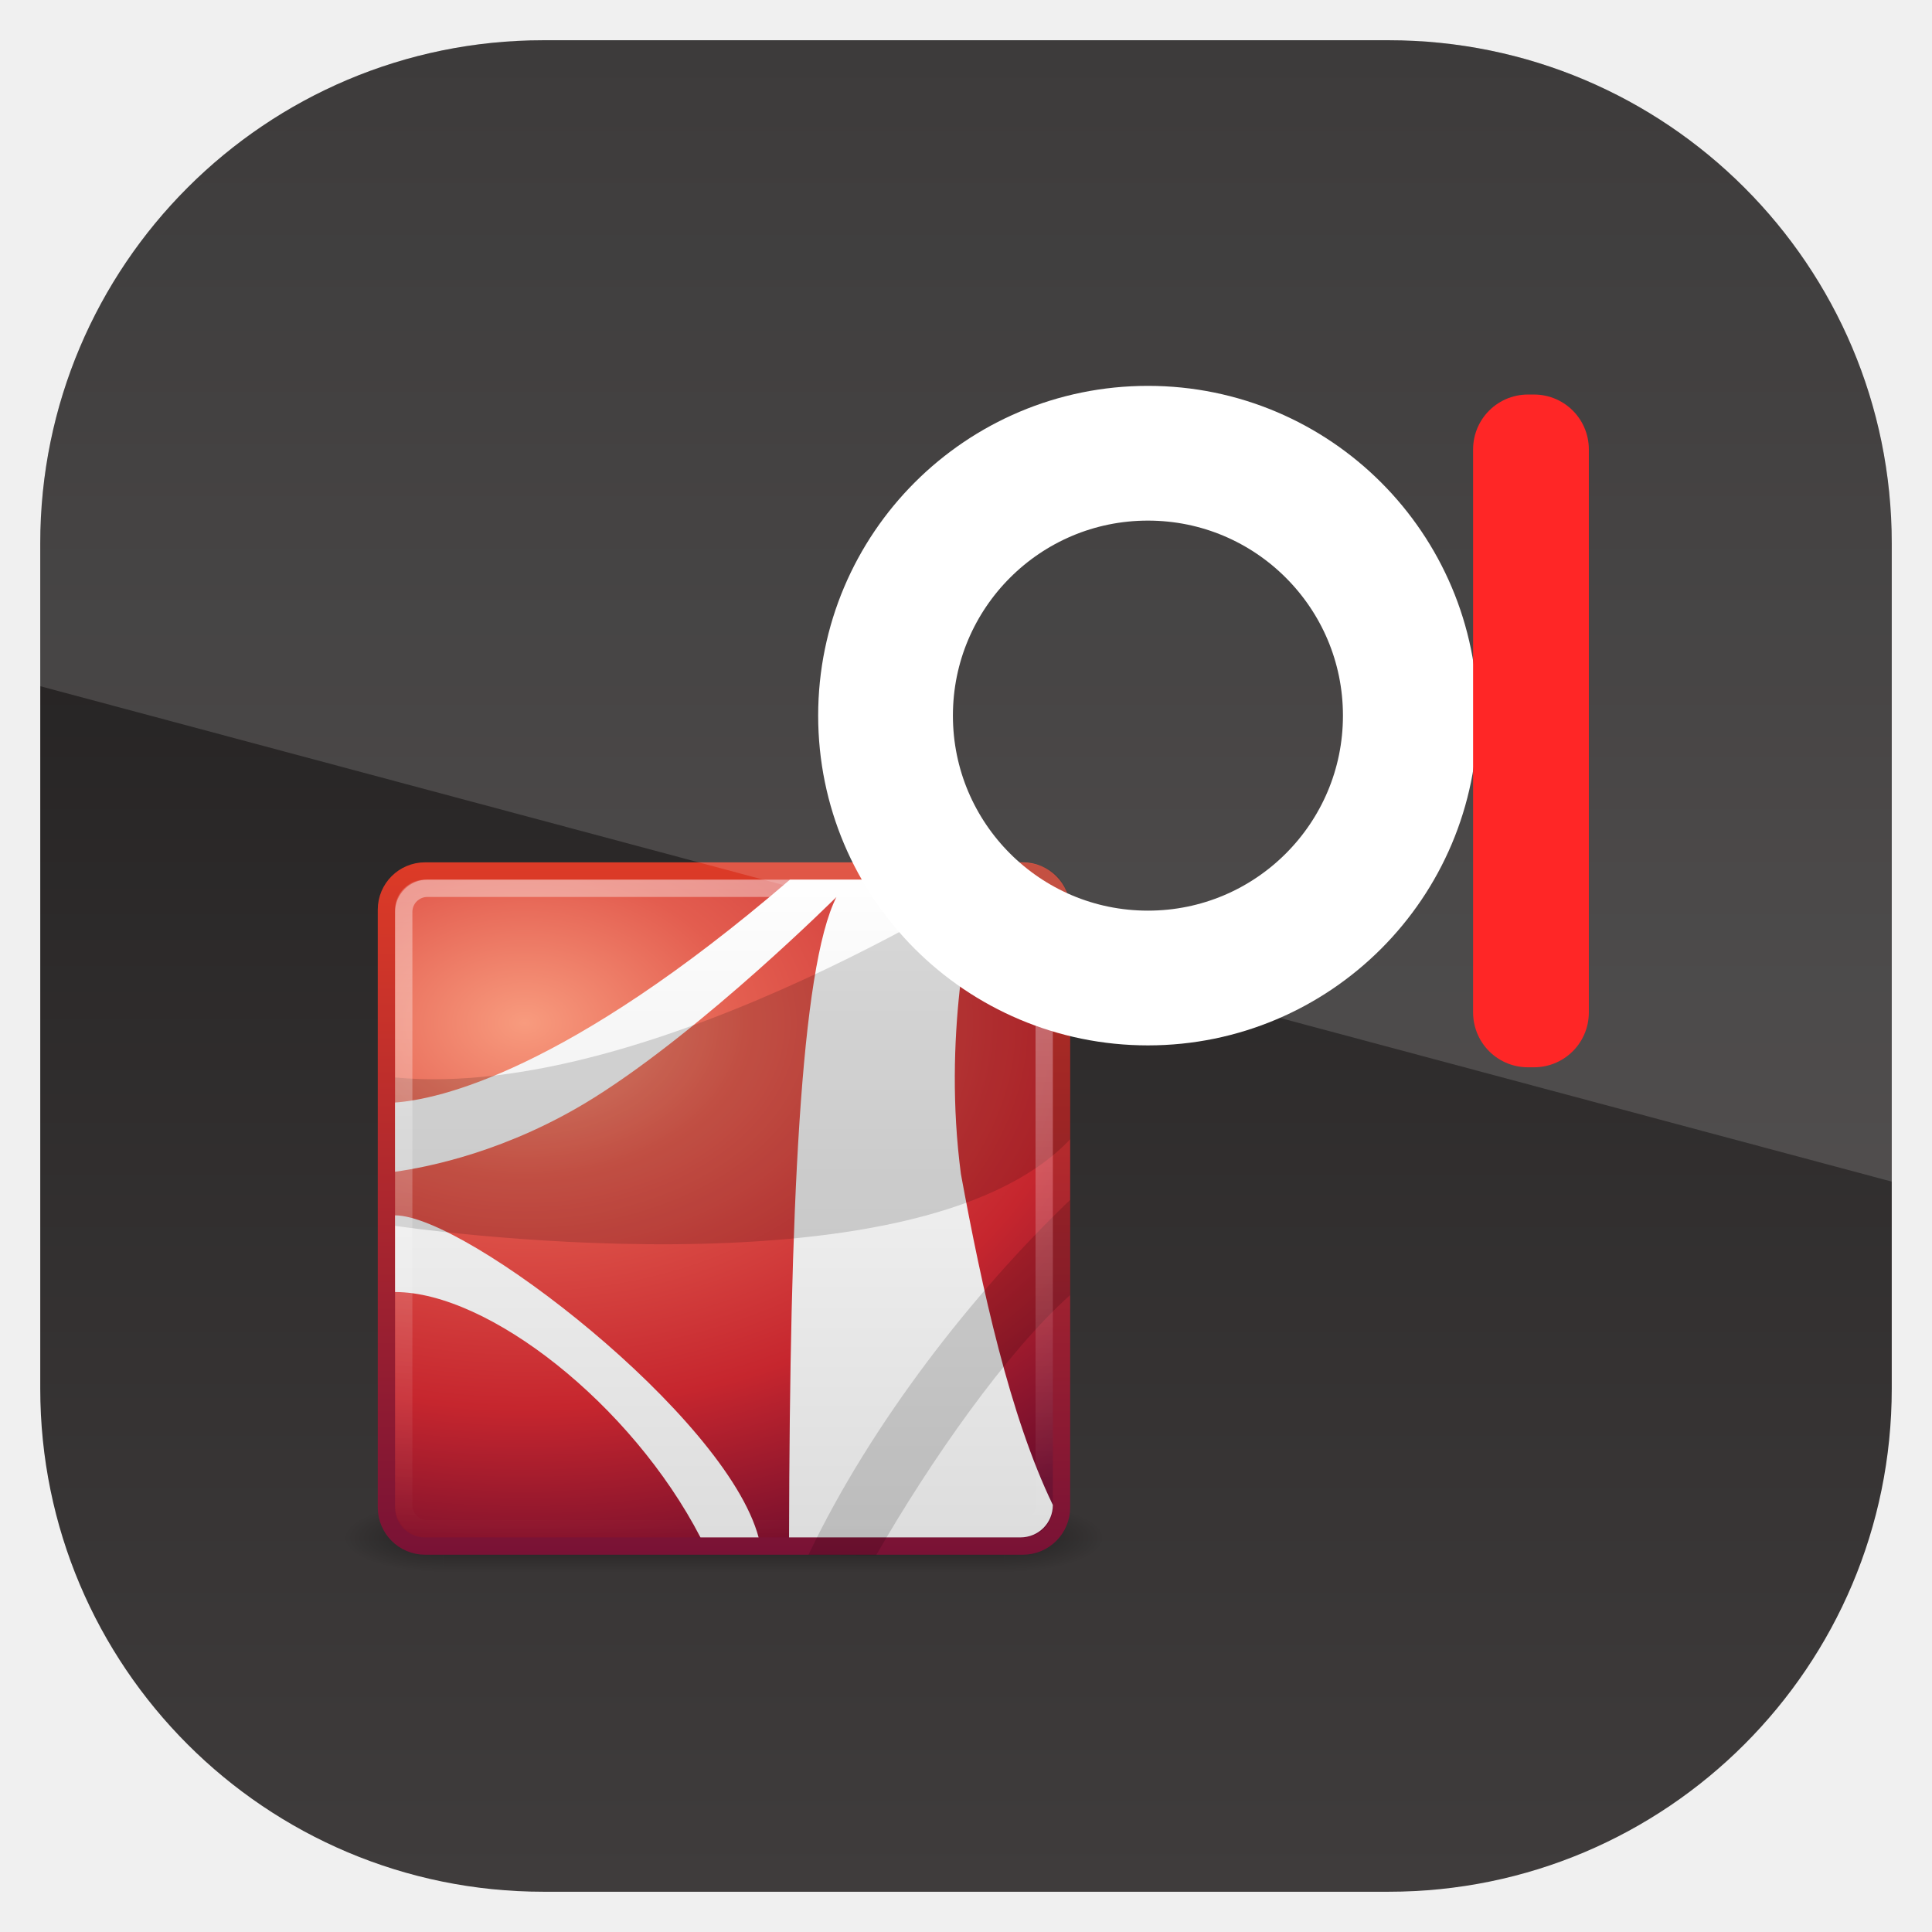
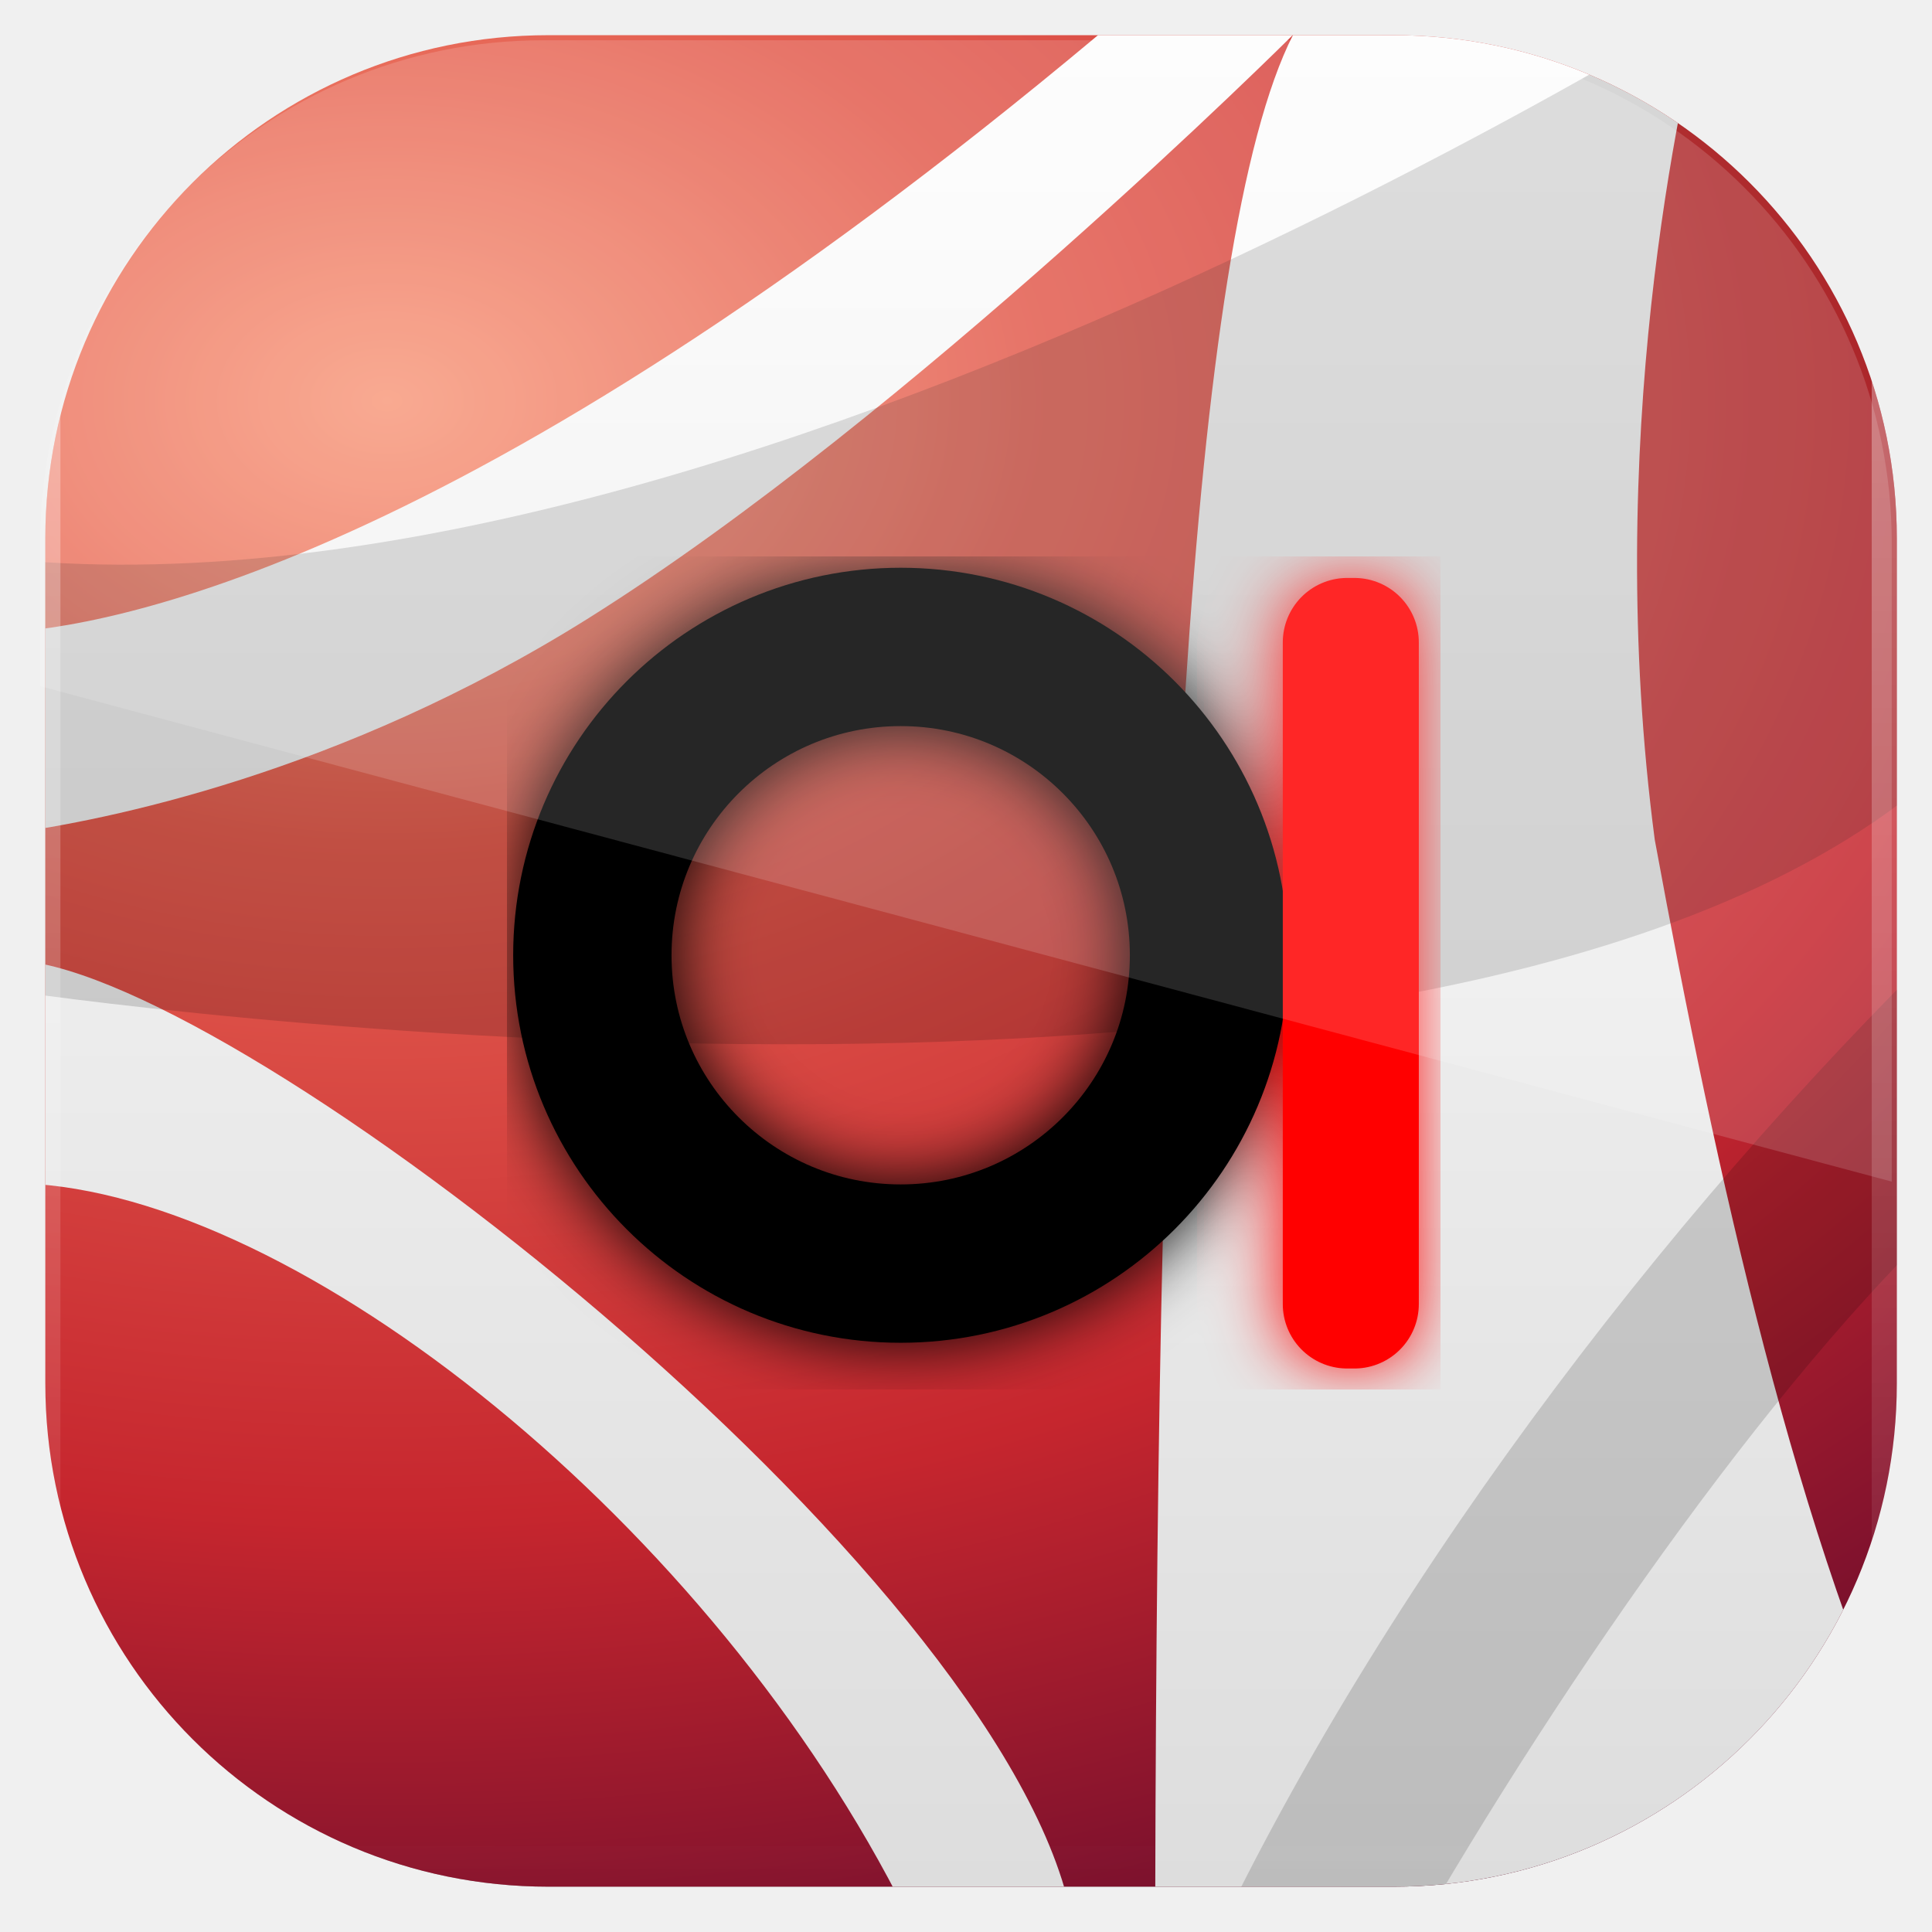
<svg xmlns="http://www.w3.org/2000/svg" xmlns:xlink="http://www.w3.org/1999/xlink" width="96" height="96" id="svg11037" version="1.1">
  <defs id="defs11039">
    <linearGradient y2="1046.1" x2="48" y1="962.622" x1="48" gradientTransform="matrix(1.15,0,0,1.15,-7.199946,-150.6529)" gradientUnits="userSpaceOnUse" id="linearGradient3886" xlink:href="#linearGradient3795" />
    <linearGradient id="linearGradient3795">
      <stop style="stop-color:#13a6fd;stop-opacity:1;" offset="0" id="stop3797" />
      <stop style="stop-color:#2975b6;stop-opacity:1;" offset="1" id="stop3799" />
    </linearGradient>
-     <linearGradient y2="1046.1" x2="48" y1="962.622" x1="48" gradientTransform="matrix(1.15,0,0,1.15,-7.199946,-150.6529)" gradientUnits="userSpaceOnUse" id="linearGradient11642" xlink:href="#linearGradient3086" />
    <linearGradient id="linearGradient3086" y2="902.36" gradientUnits="userSpaceOnUse" x2="48" gradientTransform="matrix(1.0167,0,0,1.0167,117.2693,-975.2375)" y1="1052.4" x1="48">
      <stop id="stop3702-89" style="stop-color:#1a1818" offset="0" />
      <stop id="stop3704-36" style="stop-color:#403d3d" offset="1" />
    </linearGradient>
    <linearGradient y2="902.36" x2="48" y1="1052.4" x1="48" gradientTransform="matrix(1.0167,0,0,1.0167,-109.1564,-52.57868)" gradientUnits="userSpaceOnUse" id="linearGradient3045" xlink:href="#linearGradient3086" />
    <radialGradient id="radialGradient3913" xlink:href="#linearGradient3688-2" gradientUnits="userSpaceOnUse" cy="43.5" cx="4.993" gradientTransform="matrix(2.0038,0,0,1.4,27.988,-17.4)" r="2.5" />
    <linearGradient id="linearGradient3688-2">
      <stop id="stop3690-6" offset="0" />
      <stop id="stop3692-4" style="stop-opacity:0" offset="1" />
    </linearGradient>
    <radialGradient id="radialGradient3915" xlink:href="#linearGradient3688-2" gradientUnits="userSpaceOnUse" cy="43.5" cx="4.993" gradientTransform="matrix(2.0038,0,0,1.4,-20.012,-104.4)" r="2.5" />
    <linearGradient id="linearGradient3062">
      <stop id="stop3064" offset="0" />
      <stop id="stop3066" style="stop-opacity:0" offset="1" />
    </linearGradient>
    <linearGradient id="linearGradient3917" y2="39.999" gradientUnits="userSpaceOnUse" x2="25.058" y1="47.028" x1="25.058">
      <stop id="stop3704-1" style="stop-opacity:0" offset="0" />
      <stop id="stop3710-2" offset=".5" />
      <stop id="stop3706-8" style="stop-opacity:0" offset="1" />
    </linearGradient>
    <radialGradient id="radialGradient3919" gradientUnits="userSpaceOnUse" cy="13.195" cx="12.011" gradientTransform="matrix(5.6342e-8,1.6801,-2.4235,1.0381e-8,51.251,962.75)" r="20">
      <stop id="stop3244-9" style="stop-color:#f89b7e" offset="0" />
      <stop id="stop3246-2" style="stop-color:#e35d4f" offset=".262" />
      <stop id="stop3248-8" style="stop-color:#c6262e" offset=".661" />
      <stop id="stop3250-8" style="stop-color:#690b2c" offset="1" />
    </radialGradient>
    <linearGradient id="linearGradient3921" y2="3.899" gradientUnits="userSpaceOnUse" x2="24" gradientTransform="translate(6.7726,969.65)" y1="44" x1="24">
      <stop id="stop2492" style="stop-color:#791235" offset="0" />
      <stop id="stop2494" style="stop-color:#dd3b27" offset="1" />
    </linearGradient>
    <linearGradient id="linearGradient3923" y2="44.024" gradientUnits="userSpaceOnUse" x2="23.97" gradientTransform="translate(6.7726,969.65)" y1="3.981" x1="23.97">
      <stop id="stop4248" style="stop-color:#fff" offset="0" />
      <stop id="stop4250" style="stop-color:#dcdcdc" offset="1" />
    </linearGradient>
    <linearGradient id="linearGradient3925" y2="43" gradientUnits="userSpaceOnUse" x2="24" gradientTransform="translate(6.7726,969.65)" y1="5" x1="24">
      <stop id="stop3310-1-4" style="stop-color:#fff" offset="0" />
      <stop id="stop3312-5-3" style="stop-color:#fff;stop-opacity:0" offset="1" />
    </linearGradient>
    <clipPath clipPathUnits="userSpaceOnUse" id="clipPath3009">
      <path id="path3011" d="m -2,956.362 -96,0 0,33.562 96,25.687 0,-59.25 z" style="opacity:0.15;fill:#ffffff;fill-opacity:1;stroke:none" />
    </clipPath>
+     <radialGradient xlink:href="#linearGradient3688-2" id="radialGradient3071" gradientUnits="userSpaceOnUse" gradientTransform="matrix(2.0038,0,0,1.4,27.988,-17.4)" cx="4.993" cy="43.5" r="2.5" />
+     <radialGradient xlink:href="#linearGradient3688-2" id="radialGradient3073" gradientUnits="userSpaceOnUse" gradientTransform="matrix(2.0038,0,0,1.4,-20.012,-104.4)" cx="4.993" cy="43.5" r="2.5" />
+     <linearGradient xlink:href="#linearGradient3917" id="linearGradient3075" gradientUnits="userSpaceOnUse" x1="25.058" y1="47.028" x2="25.058" y2="39.999" />
+     <radialGradient xlink:href="#radialGradient3919" id="radialGradient3077" gradientUnits="userSpaceOnUse" gradientTransform="matrix(5.6342e-8,1.6801,-2.4235,1.0381e-8,51.251,962.75)" cx="12.011" cy="13.195" r="20" />
+     <linearGradient xlink:href="#linearGradient3921" id="linearGradient3079" gradientUnits="userSpaceOnUse" gradientTransform="translate(6.7726,969.65)" x1="24" y1="44" x2="24" y2="3.899" />
+     <linearGradient xlink:href="#linearGradient3923" id="linearGradient3081" gradientUnits="userSpaceOnUse" gradientTransform="translate(6.7726,969.65)" x1="23.97" y1="3.981" x2="23.97" y2="44.024" />
+     <linearGradient xlink:href="#linearGradient3925" id="linearGradient3083" gradientUnits="userSpaceOnUse" gradientTransform="translate(6.7726,969.65)" x1="24" y1="5" x2="24" y2="43" />
+     <clipPath clipPathUnits="userSpaceOnUse" id="clipPath3151">
+       <rect x="-143.617" y="-5.786" width="106.963" height="106.963" style="fill:#2d2d2d;fill-opacity:1" id="rect3153" rx="29.066" ry="29.066" />
+     </clipPath>
+     <clipPath clipPathUnits="userSpaceOnUse" id="clipPath3009-1">
+       <path id="path3011-3" d="m -2,956.362 -96,0 0,33.562 96,25.687 0,-59.25 z" style="opacity:0.15;fill:#ffffff;fill-opacity:1;stroke:none" />
+     </clipPath>
+     <filter id="filter3979" x="-0.112" width="1.224" y="-0.129" height="1.258">
+       <feGaussianBlur stdDeviation="2.597" id="feGaussianBlur3981" />
+     </filter>
+     <filter id="filter4001" x="-0.054" width="1.108" y="-0.42" height="1.84">
+       <feGaussianBlur stdDeviation="1.061" id="feGaussianBlur4003" />
+     </filter>
  </defs>
  <g id="layer1" transform="translate(0,-956.3622)">
-     <rect x="2" y="958.362" width="92" height="92" style="fill:url(#linearGradient11642);fill-opacity:1.0" id="rect3867" rx="25" ry="25" />
-     <g id="g3897" transform="matrix(0.86011,0,0,0.86011,7.0858,963.0867)">
-       <g id="g9354" transform="translate(2.8129,-931.65)">
-         <g id="g2036" transform="matrix(1.1,0,0,0.44444,4.3726,993.79)">
-           <g id="g3712" style="opacity:0.4" transform="matrix(1.0526,0,0,1.2857,-1.2632,-13.429)">
-             <rect id="rect2801" style="fill:url(#radialGradient3913)" height="7" width="5" y="40" x="38" />
-             <rect id="rect3696" style="fill:url(#radialGradient3915)" transform="scale(-1,-1)" height="7" width="5" y="-47" x="-10" />
-             <rect id="rect3700" style="fill:url(#linearGradient3917)" height="7" width="28" y="40" x="10" />
+     <g id="g3897" transform="matrix(0.86011,0,0,0.86011,125.7787,963.0867)" clip-path="url(#clipPath3151)">
+       <g id="g9354" transform="matrix(2.906692,0,0,2.906692,-179.8727,-2841.725)">
+         <g id="g3059">
+           <g transform="matrix(1.1,0,0,0.44444,4.3726,993.79)" id="g2036">
+             <g transform="matrix(1.0526,0,0,1.2857,-1.2632,-13.429)" style="opacity:0.4" id="g3712">
+               <rect x="38" y="40" width="5" height="7" style="fill:url(#radialGradient3071)" id="rect2801" />
+               <rect x="-10" y="-47" width="5" height="7" transform="scale(-1,-1)" style="fill:url(#radialGradient3073)" id="rect3696" />
+               <rect x="10" y="40" width="28" height="7" style="fill:url(#linearGradient3075)" id="rect3700" />
+             </g>
          </g>
+           <rect x="11.273" y="974.15" width="39" height="39" ry="2.232" rx="2.232" style="fill:url(#radialGradient3077);stroke:url(#linearGradient3079);stroke-linecap:round;stroke-linejoin:round" id="rect5505" />
+           <path d="m 34.585,974.65 c -12.952,11.131 -20.351,12.702 -22.812,12.875 v 4 c 1.858,-0.26 6.527,-1.162 11.5,-4.281 6.377,-4 14,-11.594 14,-11.594 -2.091,4.107 -2.7,18.271 -2.74,37 h 13.365 c 1.046,0 1.875,-0.829 1.875,-1.875 -2.478,-5.118 -4.097,-12.517 -5.312,-19.125 -1.038,-7.885 0.494,-14.779 1.062,-17 H 34.585 z m -22.812,19.394 v 4.43 c 5.377,0 13.644,6.462 17.643,14.176 h 3.359 c -1.879,-7.013 -16.899,-18.606 -21.002,-18.606 z" style="fill:url(#linearGradient3081);fill-rule:evenodd" id="path6711" />
+           <path d="m 11.773,994.65 c 0,0 30,4.5 39,-5 v -13.018 c 0,-1.601 -0.714,-2.964 -2.982,-2.964 0,0 -21.018,13.839 -36.018,12.411 v 8.571 z" style="opacity:0.15;fill-rule:evenodd" id="path6713" />
+           <path d="m 50.773,998.65 c -3.63,3.222 -8.085,9.588 -11.209,15.033 l -3.911,-0.027 c 3.65,-7.655 9.551,-15.174 15.12,-20.506 v 5.5 z" style="opacity:0.15;fill-rule:evenodd" id="path6715" />
+           <rect x="12.273" y="975.15" width="37" height="37" ry="1.365" rx="1.365" style="opacity:0.4;fill:none;stroke:url(#linearGradient3083);stroke-linecap:round;stroke-linejoin:round" id="rect6741" />
        </g>
-         <rect id="rect5505" style="fill:url(#radialGradient3919);stroke:url(#linearGradient3921);stroke-linecap:round;stroke-linejoin:round" rx="2.232" ry="2.232" height="39" width="39" y="974.15" x="11.273" />
-         <path id="path6711" style="fill:url(#linearGradient3923);fill-rule:evenodd" d="m 34.585,974.65 c -12.952,11.131 -20.351,12.702 -22.812,12.875 v 4 c 1.858,-0.26 6.527,-1.162 11.5,-4.281 6.377,-4 14,-11.594 14,-11.594 -2.091,4.107 -2.7,18.271 -2.74,37 h 13.365 c 1.046,0 1.875,-0.829 1.875,-1.875 -2.478,-5.118 -4.097,-12.517 -5.312,-19.125 -1.038,-7.885 0.494,-14.779 1.062,-17 H 34.585 z m -22.812,19.394 v 4.43 c 5.377,0 13.644,6.462 17.643,14.176 h 3.359 c -1.879,-7.013 -16.899,-18.606 -21.002,-18.606 z" />
-         <path id="path6713" style="opacity:0.15;fill-rule:evenodd" d="m 11.773,994.65 c 0,0 30,4.5 39,-5 v -13.018 c 0,-1.601 -0.714,-2.964 -2.982,-2.964 0,0 -21.018,13.839 -36.018,12.411 v 8.571 z" />
-         <path id="path6715" style="opacity:0.15;fill-rule:evenodd" d="m 50.773,998.65 c -3.63,3.222 -8.085,9.588 -11.209,15.033 l -3.911,-0.027 c 3.65,-7.655 9.551,-15.174 15.12,-20.506 v 5.5 z" />
-         <rect id="rect6741" style="opacity:0.4;fill:none;stroke:url(#linearGradient3925);stroke-linecap:round;stroke-linejoin:round" rx="1.365" ry="1.365" height="37" width="37" y="975.15" x="12.273" />
-       </g>
-       <g id="g3883" transform="matrix(0.67375,0,0,0.67375,29.154,1.5016)">
-         <path id="path3497" style="fill:none;stroke:#ffffff;stroke-width:11.554" d="m 65.43,47.529 c 0,12.426 -10.073,22.499 -22.499,22.499 -12.426,0 -22.499,-10.073 -22.499,-22.499 0,-12.426 10.073,-22.499 22.499,-22.499 12.426,0 22.499,10.073 22.499,22.499 z" />
-         <path id="rect4269" style="fill:#aa0000;stroke:#ff0000;stroke-width:9.397;stroke-linecap:round;stroke-linejoin:round" d="m 75.511,24.695 h 0.528 V 72.984 H 75.511 z" />
      </g>
    </g>
-     <rect ry="25" rx="25" id="rect3003" style="opacity:0.15;fill:#ffffff;fill-opacity:1" height="92" width="92" y="958.362" x="-96" clip-path="url(#clipPath3009)" transform="translate(98,3.8281269e-7)" />
+     <g id="g3883" transform="matrix(0.5794991,0,0,0.5794991,-65.45692,953.7265)">
+       <g transform="matrix(1.175091,0,0,1.175091,139.7369,30.60664)" id="g3181" style="filter:url(#filter3979)">
+         <path id="path3183" style="fill:none;stroke:#000000;stroke-width:11.554" d="m 65.43,47.529 c 0,12.426 -10.073,22.499 -22.499,22.499 -12.426,0 -22.499,-10.073 -22.499,-22.499 0,-12.426 10.073,-22.499 22.499,-22.499 12.426,0 22.499,10.073 22.499,22.499 z" />
+         <path id="path3185" style="fill:#aa0000;stroke:#ff0000;stroke-width:9.397;stroke-linecap:round;stroke-linejoin:round" d="m 75.511,24.695 h 0.528 V 72.984 H 75.511 z" />
+       </g>
+       <g id="g3166" transform="matrix(1.175091,0,0,1.175091,139.7369,30.60664)">
+         <path d="m 65.43,47.529 c 0,12.426 -10.073,22.499 -22.499,22.499 -12.426,0 -22.499,-10.073 -22.499,-22.499 0,-12.426 10.073,-22.499 22.499,-22.499 12.426,0 22.499,10.073 22.499,22.499 z" style="fill:none;stroke:#000000;stroke-width:11.554" id="path3497-9" />
+         <path d="m 75.511,24.695 h 0.528 V 72.984 H 75.511 z" style="fill:#aa0000;stroke:#ff0000;stroke-width:9.397;stroke-linecap:round;stroke-linejoin:round" id="rect4269-8" />
+       </g>
+       <rect ry="25" rx="25" id="rect3003" style="opacity:0.15;fill:#ffffff;fill-opacity:1" height="92" width="92" y="958.362" x="-96" clip-path="url(#clipPath3009-1)" transform="matrix(1.725628,0,0,1.725628,282.0659,-1645.777)" />
+     </g>
  </g>
</svg>
